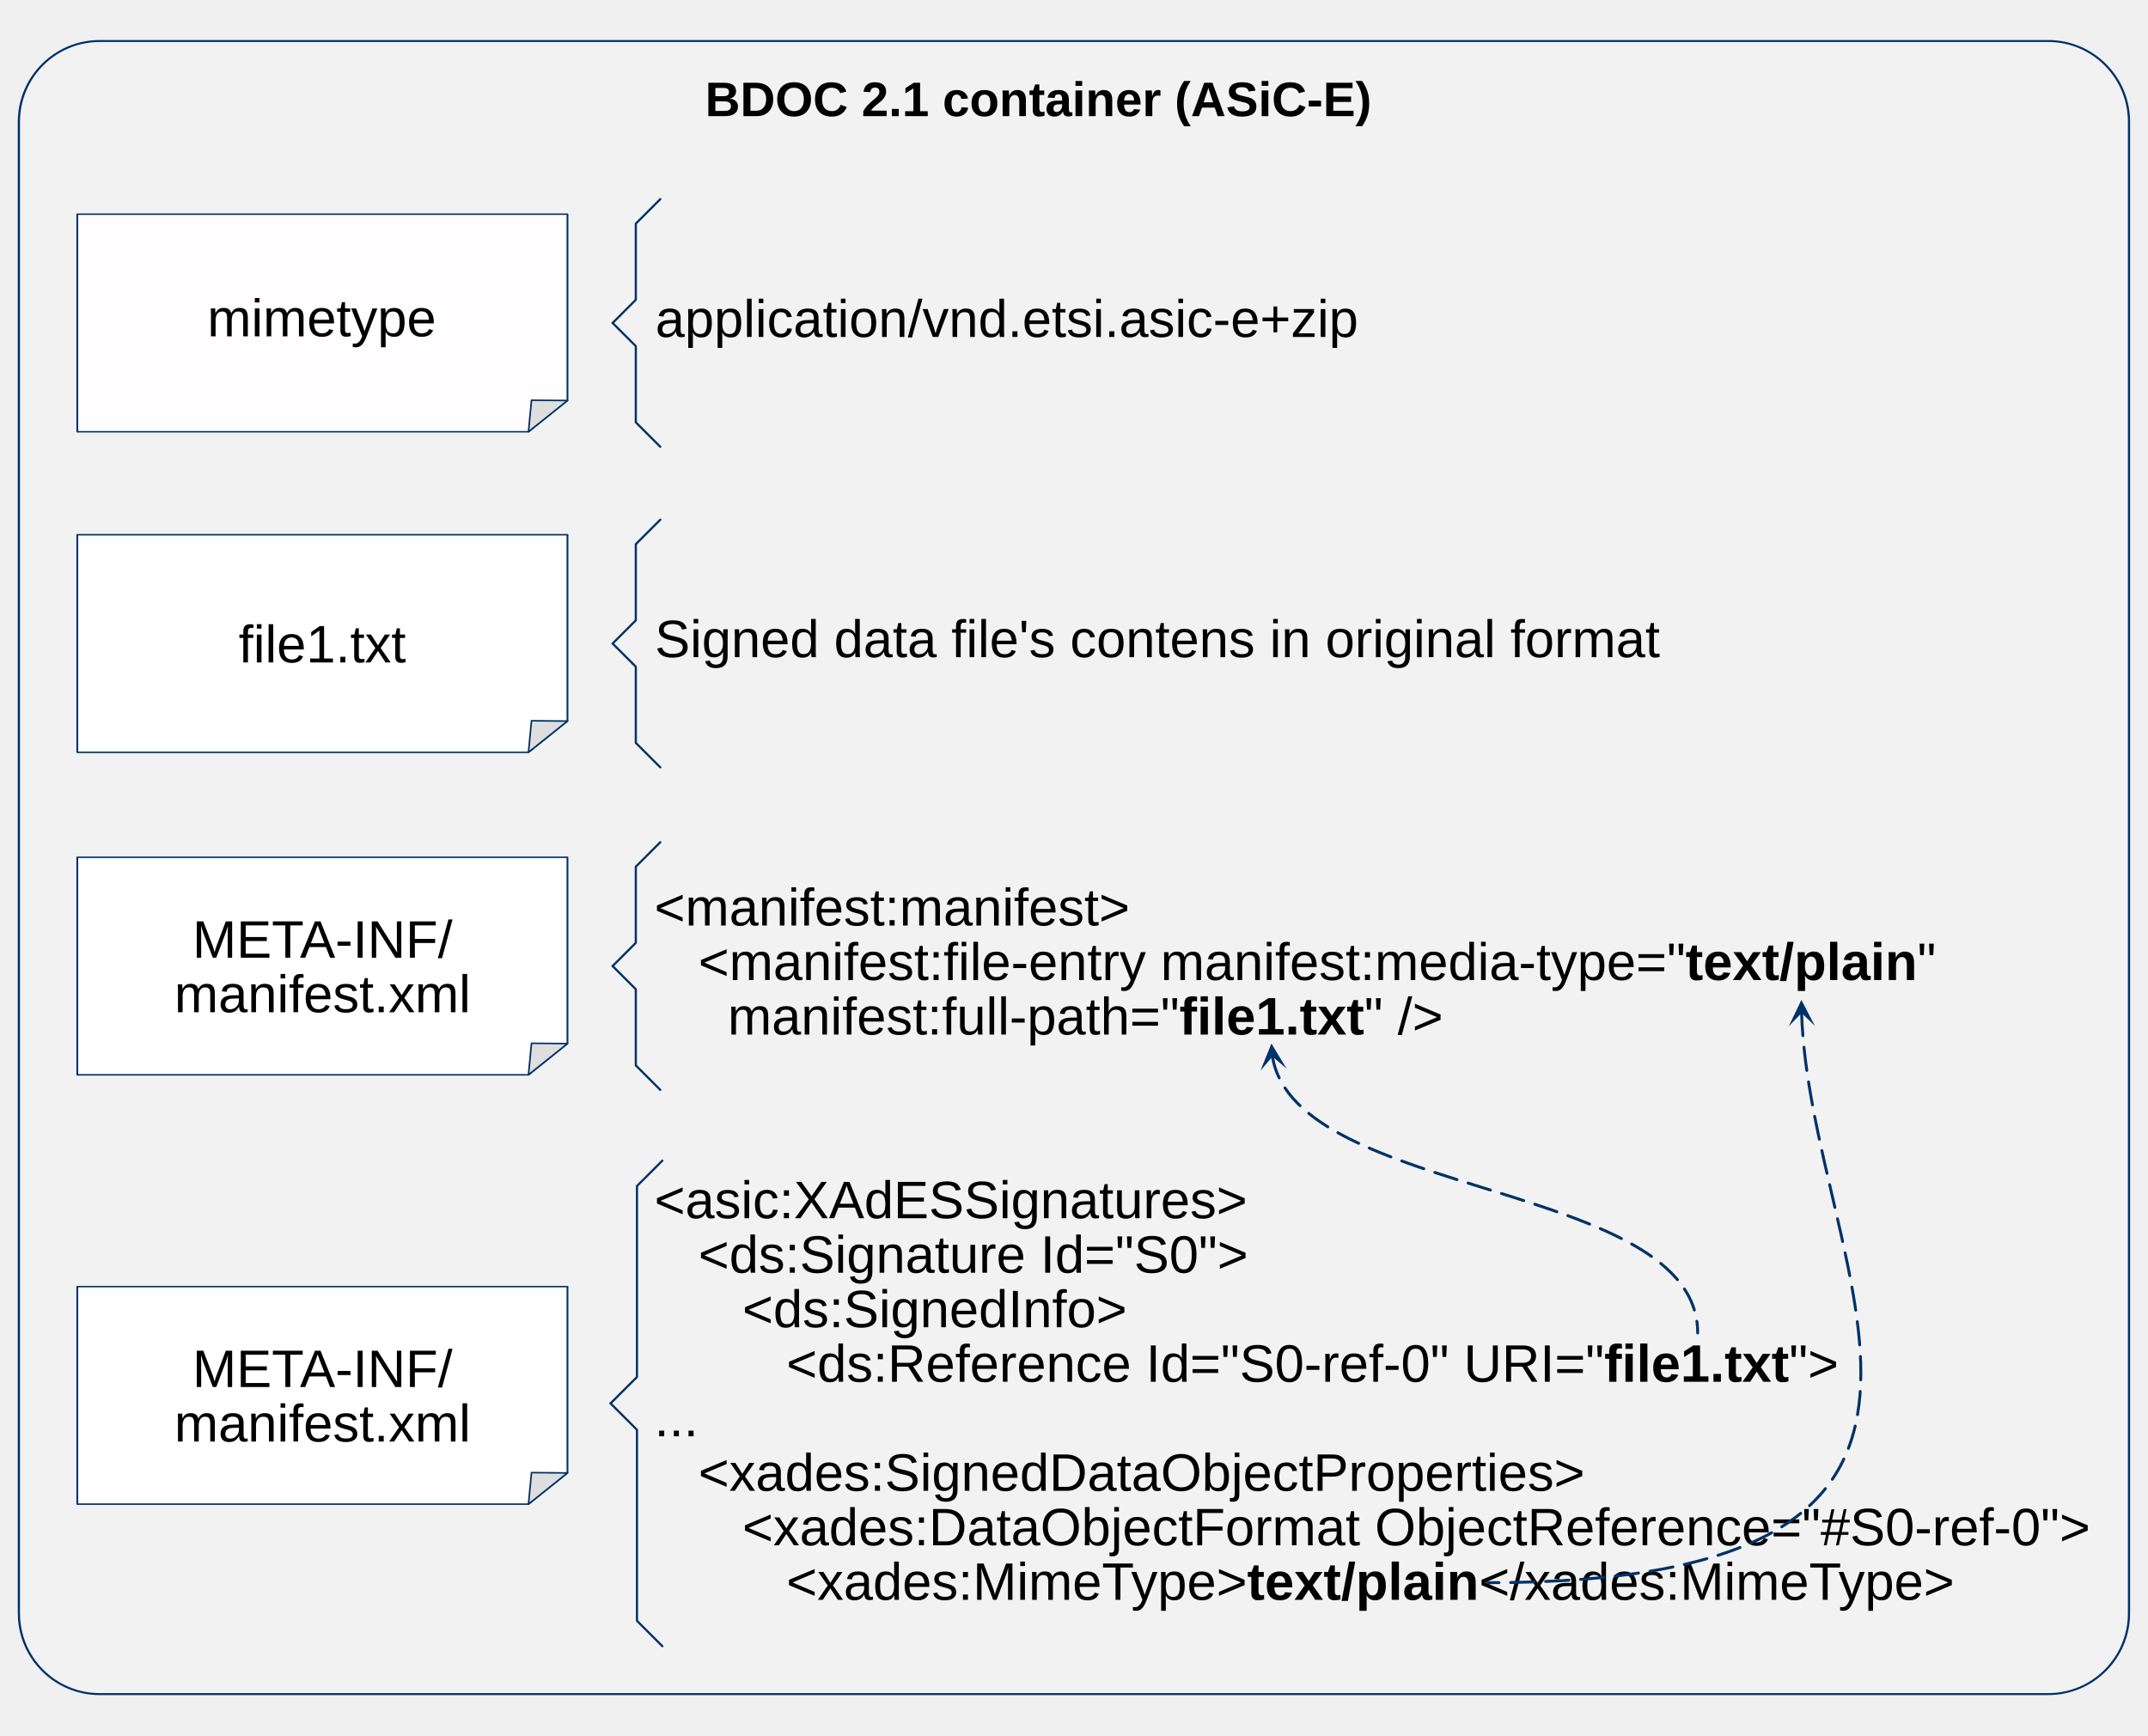
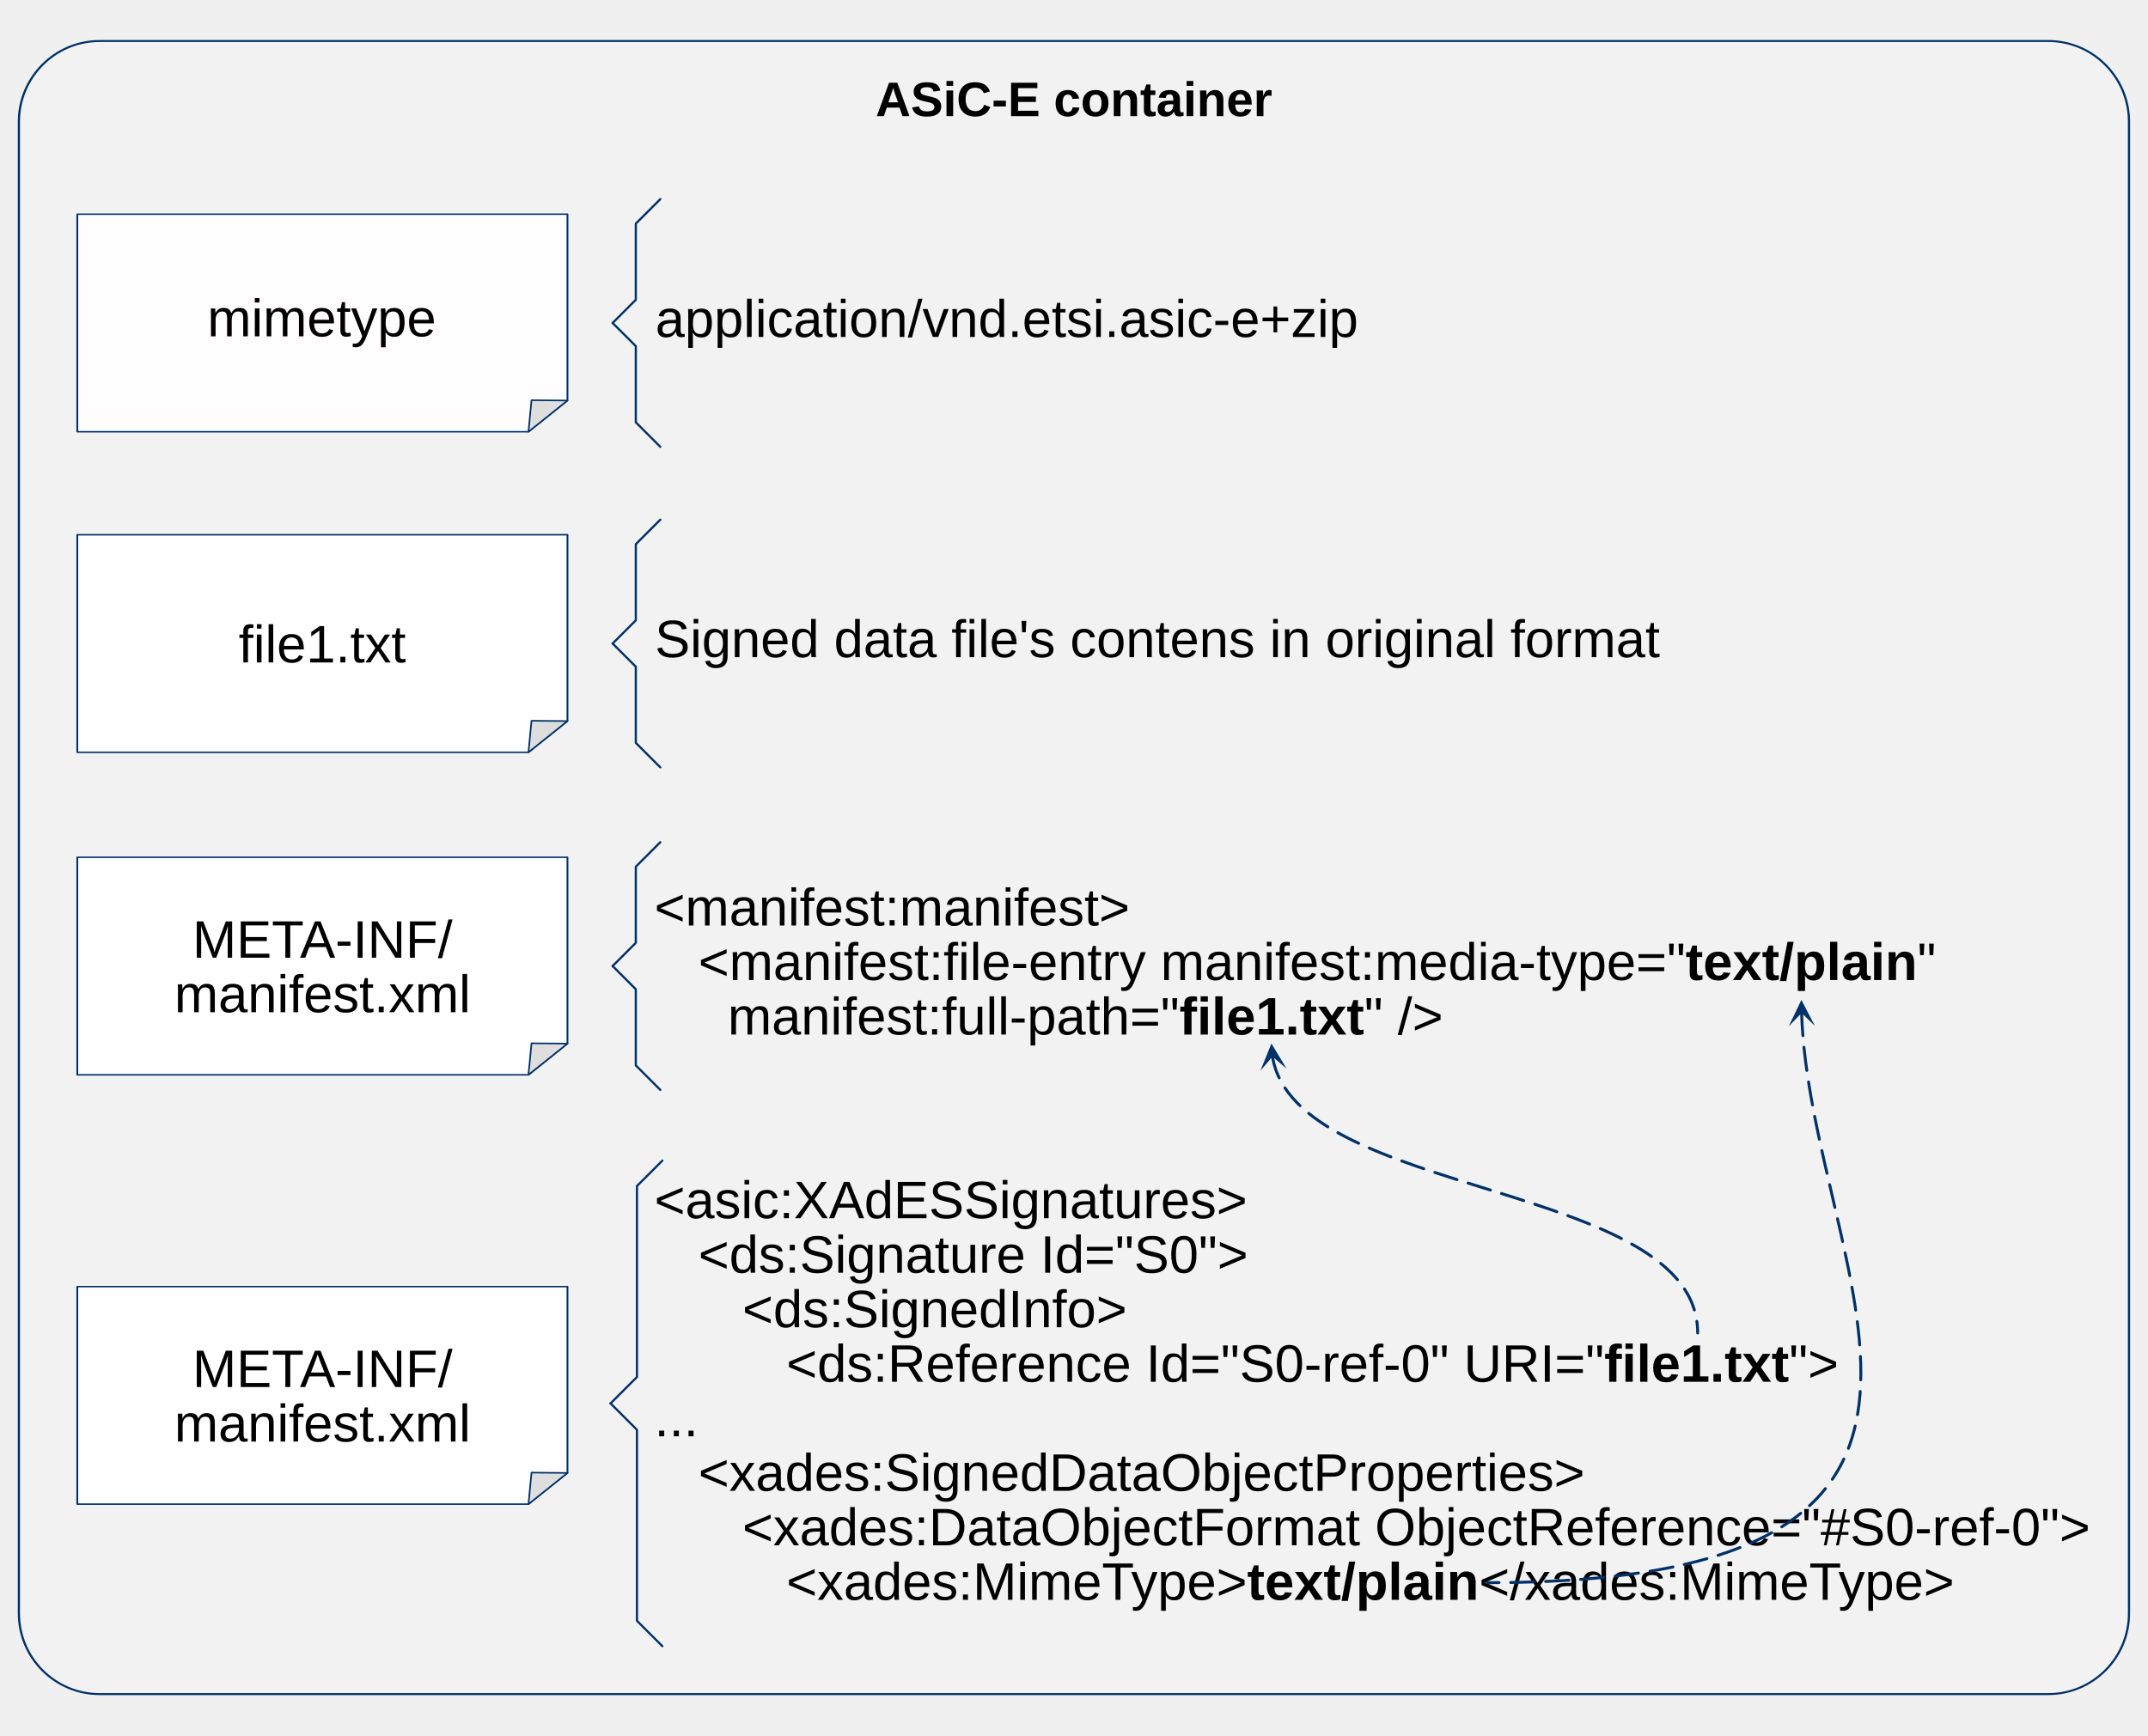
<svg xmlns="http://www.w3.org/2000/svg" width="646" height="522" viewBox="0 0 12284 9922" version="1.1" xml:space="preserve" style="fill-rule:evenodd;clip-rule:evenodd;stroke-linecap:round;stroke-linejoin:round;stroke-miterlimit:1.5;">
  <g transform="matrix(1,0,0,1,-25928,0)">
-     <g id="BDOC-2.1-container-s-contents" transform="matrix(0.962963,0,0,0.777778,960.066,0)">
+     <g id="ASiC-E-container-s-contents" transform="matrix(0.962963,0,0,0.777778,960.066,0)">
      <rect x="25928.2" y="0" width="12755.9" height="12755.9" style="fill:none;" />
      <g transform="matrix(1.03846,0,0,1.28571,-1285.43,-885.59)">
        <g transform="matrix(1,0,0,1,0,-713.048)">
          <g transform="matrix(1,0,0,0.90994,0.238845,614.124)">
            <path d="M38380.9,1629.13C38380.9,1348.81 38173.8,1121.22 37918.8,1121.22L26775.7,1121.22C26520.7,1121.22 26313.6,1348.81 26313.6,1629.13L26313.6,11005.4C26313.6,11285.8 26520.7,11513.3 26775.7,11513.3L37918.8,11513.3C38173.8,11513.3 38380.9,11285.8 38380.9,11005.4L38380.9,1629.13Z" style="fill:rgb(242,242,242);stroke:rgb(0,49,104);stroke-width:12.5px;" />
          </g>
          <g transform="matrix(1,0,0,1,-851.255,-587.444)">
            <g transform="matrix(0.830605,0,0,0.665521,4619.8,3777.46)">
              <g transform="matrix(1,0,0,1,0.238845,0)">
                <path d="M30919.9,6279.86L30651.4,6548.25L27545.1,6548.25L27545.1,4678.51L30919.9,4678.51L30919.9,6279.86Z" style="fill:white;stroke:rgb(0,49,104);stroke-width:12.5px;" />
              </g>
              <g transform="matrix(0.887337,0,0,1.06686,3454.08,-437.445)">
                <path d="M30650.8,6547.91L30674.4,6293.87L30953.4,6296.49L30650.8,6547.91Z" style="fill:rgb(222,222,222);stroke:rgb(0,49,104);stroke-width:12.5px;" />
              </g>
            </g>
            <g transform="matrix(0.364572,0,0,0.364572,20797.7,4623.48)">
              <text x="20188.2px" y="7795.58px" style="font-family:'ArialMT', 'Arial', sans-serif;font-size:828.263px;">MET<tspan x="21875px 22427.5px " y="7795.58px 7795.58px ">A-</tspan>INF/</text>
              <text x="19903.7px" y="8650.94px" style="font-family:'ArialMT', 'Arial', sans-serif;font-size:828.263px;">manifest.xml</text>
            </g>
          </g>
          <g transform="matrix(0.364572,0,0,0.364572,23854.3,3851.88)">
            <text x="16714.6px" y="7795.58px" style="font-family:'ArialMT', 'Arial', sans-serif;font-size:828.263px;">&lt;manifest:manifest&gt;</text>
            <text x="17404.9px" y="8650.94px" style="font-family:'ArialMT', 'Arial', sans-serif;font-size:828.263px;">&lt;manifest:ﬁle-entry manifest:media-type="</text>
            <text x="32890.4px" y="8650.94px" style="font-family:'Arial-BoldMT', 'Arial', sans-serif;font-weight:700;font-size:828.263px;">text/plain</text>
            <text x="36526.1px" y="8650.94px" style="font-family:'ArialMT', 'Arial', sans-serif;font-size:828.263px;">"</text>
            <text x="17865.1px" y="9506.3px" style="font-family:'ArialMT', 'Arial', sans-serif;font-size:828.263px;">manifest:full-path="</text>
            <text x="24949.9px" y="9506.3px" style="font-family:'Arial-BoldMT', 'Arial', sans-serif;font-weight:700;font-size:828.263px;">ﬁle1.txt</text>
            <text x="27849.6px" y="9506.3px" style="font-family:'ArialMT', 'Arial', sans-serif;font-size:828.263px;">" /&gt;</text>
          </g>
        </g>
        <g>
          <g transform="matrix(1,0,0,1,188.803,-1763.1)">
            <g transform="matrix(0.830605,0,0,0.665521,3579.74,6695.95)">
              <g transform="matrix(1,0,0,1,0.238845,0)">
                <path d="M30919.9,6279.86L30651.4,6548.25L27545.1,6548.25L27545.1,4678.51L30919.9,4678.51L30919.9,6279.86Z" style="fill:white;stroke:rgb(0,49,104);stroke-width:12.5px;" />
              </g>
              <g transform="matrix(0.887337,0,0,1.06686,3454.08,-437.445)">
                <path d="M30650.8,6547.91L30674.4,6293.87L30953.4,6296.49L30650.8,6547.91Z" style="fill:rgb(222,222,222);stroke:rgb(0,49,104);stroke-width:12.5px;" />
              </g>
            </g>
            <g transform="matrix(0.364572,0,0,0.364572,19757.7,7541.97)">
              <text x="20188.2px" y="7795.58px" style="font-family:'ArialMT', 'Arial', sans-serif;font-size:828.263px;">MET<tspan x="21875px 22427.5px " y="7795.58px 7795.58px ">A-</tspan>INF/</text>
              <text x="19903.7px" y="8650.94px" style="font-family:'ArialMT', 'Arial', sans-serif;font-size:828.263px;">manifest.xml</text>
            </g>
          </g>
          <g transform="matrix(0.364572,0,0,0.364572,23854.3,4813.34)">
            <text x="16714.6px" y="7795.58px" style="font-family:'ArialMT', 'Arial', sans-serif;font-size:828.263px;">&lt;asic:XAdESSignatures&gt;</text>
            <text x="17404.9px" y="8650.94px" style="font-family:'ArialMT', 'Arial', sans-serif;font-size:828.263px;">&lt;ds:Signature Id="S0"&gt;</text>
            <text x="18095.3px" y="9506.3px" style="font-family:'ArialMT', 'Arial', sans-serif;font-size:828.263px;">&lt;ds:SignedInfo&gt;</text>
            <text x="18785.6px" y="10361.7px" style="font-family:'ArialMT', 'Arial', sans-serif;font-size:828.263px;">&lt;ds:Reference Id="S0-ref-0" URI="</text>
            <text x="31614.4px" y="10361.7px" style="font-family:'Arial-BoldMT', 'Arial', sans-serif;font-weight:700;font-size:828.263px;">ﬁle1.txt</text>
            <text x="34514.1px" y="10361.7px" style="font-family:'ArialMT', 'Arial', sans-serif;font-size:828.263px;">"&gt;</text>
            <text x="16714.6px" y="11217px" style="font-family:'ArialMT', 'Arial', sans-serif;font-size:828.263px;">...</text>
            <text x="17404.9px" y="12072.4px" style="font-family:'ArialMT', 'Arial', sans-serif;font-size:828.263px;">&lt;xades:SignedDataObjectProperties&gt;</text>
            <text x="18095.3px" y="12927.7px" style="font-family:'ArialMT', 'Arial', sans-serif;font-size:828.263px;">&lt;xades:DataObjectFormat ObjectReference="#S0-ref-0"&gt;</text>
            <text x="18785.6px" y="13783.1px" style="font-family:'ArialMT', 'Arial', sans-serif;font-size:828.263px;">&lt;xades:MimeT<tspan x="24194.4px 24608.5px " y="13783.1px 13783.1px ">yp</tspan>e&gt;</text>
            <text x="26013.5px" y="13783.1px" style="font-family:'Arial-BoldMT', 'Arial', sans-serif;font-weight:700;font-size:828.263px;">text/plain</text>
            <text x="29649.3px" y="13783.1px" style="font-family:'ArialMT', 'Arial', sans-serif;font-size:828.263px;">&lt;/xades:MimeT<tspan x="35288.2px 35702.3px " y="13783.1px 13783.1px ">yp</tspan>e&gt;</text>
          </g>
        </g>
        <g transform="matrix(1,0,0,1,0,-200.604)">
          <g transform="matrix(1,0,0,1,-848.159,-408.235)">
            <g transform="matrix(0.830605,0,0,0.665521,4616.7,1240.88)">
              <g transform="matrix(1,0,0,1,0.238845,0)">
                <path d="M30919.9,6279.86L30651.4,6548.25L27545.1,6548.25L27545.1,4678.51L30919.9,4678.51L30919.9,6279.86Z" style="fill:white;stroke:rgb(0,49,104);stroke-width:12.5px;" />
              </g>
              <g transform="matrix(0.887337,0,0,1.06686,3454.08,-437.445)">
                <path d="M30650.8,6547.91L30674.4,6293.87L30953.4,6296.49L30650.8,6547.91Z" style="fill:rgb(222,222,222);stroke:rgb(0,49,104);stroke-width:12.5px;" />
              </g>
            </g>
            <g transform="matrix(0.364572,0,0,0.364572,20793.4,2242.81)">
              <text x="20915.9px" y="7795.58px" style="font-family:'ArialMT', 'Arial', sans-serif;font-size:828.263px;">ﬁle1.txt</text>
            </g>
          </g>
          <g transform="matrix(0.364572,0,0,0.364572,23857.2,1804.57)">
            <text x="16714.6px" y="7795.58px" style="font-family:'ArialMT', 'Arial', sans-serif;font-size:828.263px;">Signed data ﬁle's contens in original format</text>
          </g>
        </g>
        <g transform="matrix(1,0,0,1,0,11.3325)">
          <g transform="matrix(1,0,0,1,-851.255,-22.1874)">
            <g transform="matrix(0.830605,0,0,0.665521,4619.8,-1190.71)">
              <g transform="matrix(1,0,0,1,0.238845,0)">
                <path d="M30919.9,6279.86L30651.4,6548.25L27545.1,6548.25L27545.1,4678.51L30919.9,4678.51L30919.9,6279.86Z" style="fill:rgb(255,253,253);stroke:rgb(0,49,104);stroke-width:12.5px;" />
              </g>
              <g transform="matrix(0.887337,0,0,1.06686,3454.08,-437.445)">
                <path d="M30650.8,6547.91L30674.4,6293.87L30953.4,6296.49L30650.8,6547.91Z" style="fill:rgb(222,222,222);stroke:rgb(0,49,104);stroke-width:12.5px;" />
              </g>
            </g>
            <g transform="matrix(0.364572,0,0,0.364572,20793.4,-220.622)">
              <text x="20432.8px" y="7795.58px" style="font-family:'ArialMT', 'Arial', sans-serif;font-size:828.263px;">mimetype</text>
            </g>
          </g>
          <g transform="matrix(0.364572,0,0,0.364572,23859.9,-239.197)">
            <text x="16714.6px" y="7795.58px" style="font-family:'ArialMT', 'Arial', sans-serif;font-size:828.263px;">application/vnd.etsi.asic-e+zip</text>
          </g>
        </g>
        <g transform="matrix(1,0,0,1,0,-42.4649)">
          <g>
            <g transform="matrix(1,0,0,1,0.238845,0)">
              <path d="M29981.7,5546.88L29841.6,5686.99L29841.6,6122.62L29709,6255.27" style="fill:none;stroke:rgb(0,49,104);stroke-width:12.5px;" />
            </g>
            <g transform="matrix(1,0,0,-1,0.238824,12510.5)">
              <path d="M29981.7,5546.88L29841.6,5686.99L29841.6,6122.62L29709,6255.27" style="fill:none;stroke:rgb(0,49,104);stroke-width:12.5px;" />
            </g>
          </g>
        </g>
        <g transform="matrix(1,0,0,1,0,-1887.4)">
          <g>
            <g transform="matrix(1,0,0,1,0.238845,0)">
              <path d="M29981.7,5546.88L29841.6,5686.99L29841.6,6122.62L29709,6255.27" style="fill:none;stroke:rgb(0,49,104);stroke-width:12.5px;" />
            </g>
            <g transform="matrix(1,0,0,-1,0.238824,12510.5)">
              <path d="M29981.7,5546.88L29841.6,5686.99L29841.6,6122.62L29709,6255.27" style="fill:none;stroke:rgb(0,49,104);stroke-width:12.5px;" />
            </g>
          </g>
        </g>
        <g transform="matrix(1,0,0,1,0,-3721)">
          <g>
            <g transform="matrix(1,0,0,1,0.238845,0)">
              <path d="M29981.7,5546.88L29841.6,5686.99L29841.6,6122.62L29709,6255.27" style="fill:none;stroke:rgb(0,49,104);stroke-width:12.5px;" />
            </g>
            <g transform="matrix(1,0,0,-1,0.238824,12510.5)">
              <path d="M29981.7,5546.88L29841.6,5686.99L29841.6,6122.62L29709,6255.27" style="fill:none;stroke:rgb(0,49,104);stroke-width:12.5px;" />
            </g>
          </g>
        </g>
        <g transform="matrix(1,0,0,1,13.737,0)">
          <g transform="matrix(1,0,0,1,0.238845,0)">
            <path d="M29979.7,7325.95L29834.5,7471.08L29834.5,8563.63L29683.5,8714.63" style="fill:none;stroke:rgb(0,49,104);stroke-width:12.5px;" />
          </g>
          <g transform="matrix(1,0,0,-1,0.239359,17429.3)">
            <path d="M29979.7,7325.95L29834.5,7471.08L29834.5,8563.63L29683.5,8714.63" style="fill:none;stroke:rgb(0,49,104);stroke-width:12.5px;" />
          </g>
        </g>
        <g transform="matrix(1,0,0,1,0.238845,0)">
          <g transform="matrix(1,-0,-0,1,26205.5,688.792)">
            <path d="M7208.24,6122.7L7271.15,5967.25L7357.77,6110.85L7277.08,6042.01L7208.24,6122.7Z" style="fill:rgb(0,49,104);" />
            <path d="M9708.8,7622.82C9708.8,6752.38 7409.27,6856.43 7277.08,6042.01" style="fill:none;stroke:rgb(0,49,104);stroke-width:16.67px;stroke-dasharray:66.67,66.67,66.67,0;" />
          </g>
        </g>
        <g transform="matrix(1,0,0,1,2175.37,101.831)">
          <g transform="matrix(1,-0,-0,1,24030.4,586.961)">
            <path d="M10229.3,5868.98L10301.8,5717.77L10379.2,5866.52L10303,5792.76L10229.3,5868.98Z" style="fill:rgb(0,49,104);" />
            <path d="M8505.95,9051.43C11745.4,9051.43 10350.6,7266.76 10303,5792.76" style="fill:none;stroke:rgb(0,49,104);stroke-width:16.67px;stroke-dasharray:66.67,66.67,66.67,0;" />
          </g>
        </g>
        <g transform="matrix(0.3353,0,0,0.3353,24690.9,-1262.75)">
-           <text x="16544.3px" y="7795.58px" style="font-family:'Arial-BoldMT', 'Arial', sans-serif;font-weight:700;font-size:828.263px;">BDOC 2.1 container (ASiC-E)</text>
+           <text x="22835.5px" y="7795.58px" text-anchor="middle" style="font-family:'Arial-BoldMT', 'Arial', sans-serif;font-weight:700;font-size:828.263px;">ASiC-E container</text>
        </g>
      </g>
    </g>
  </g>
</svg>
